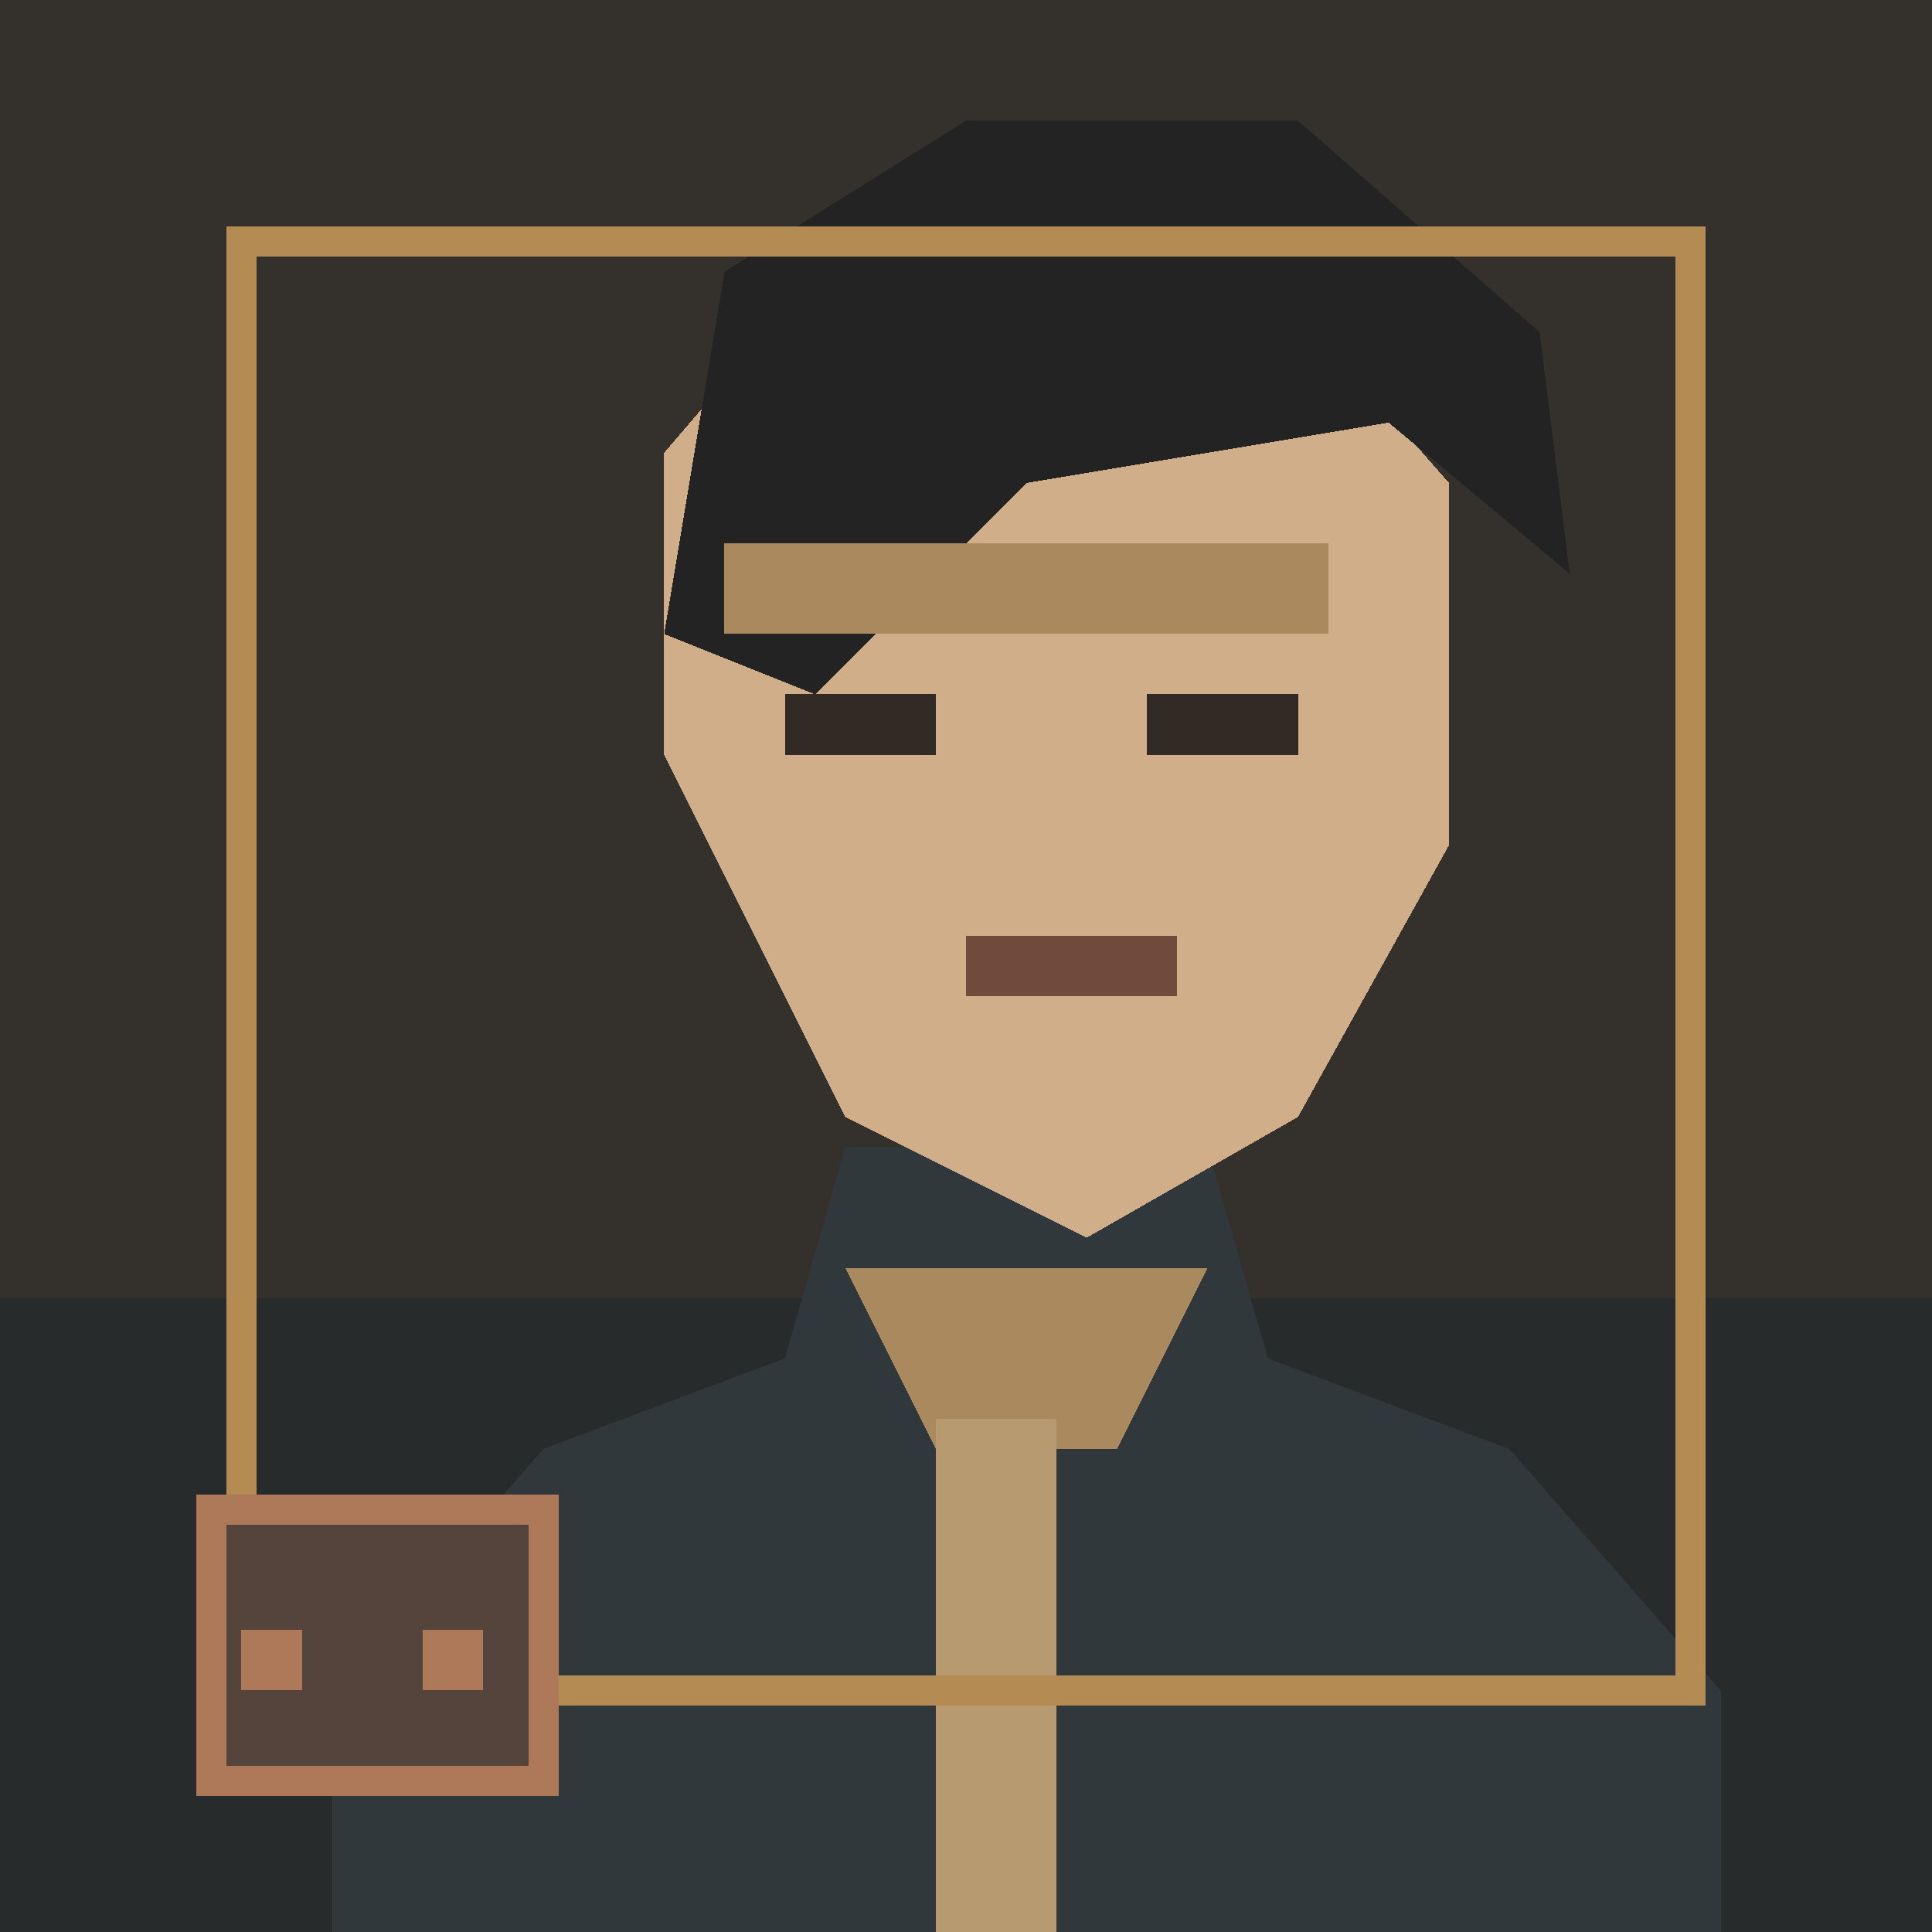
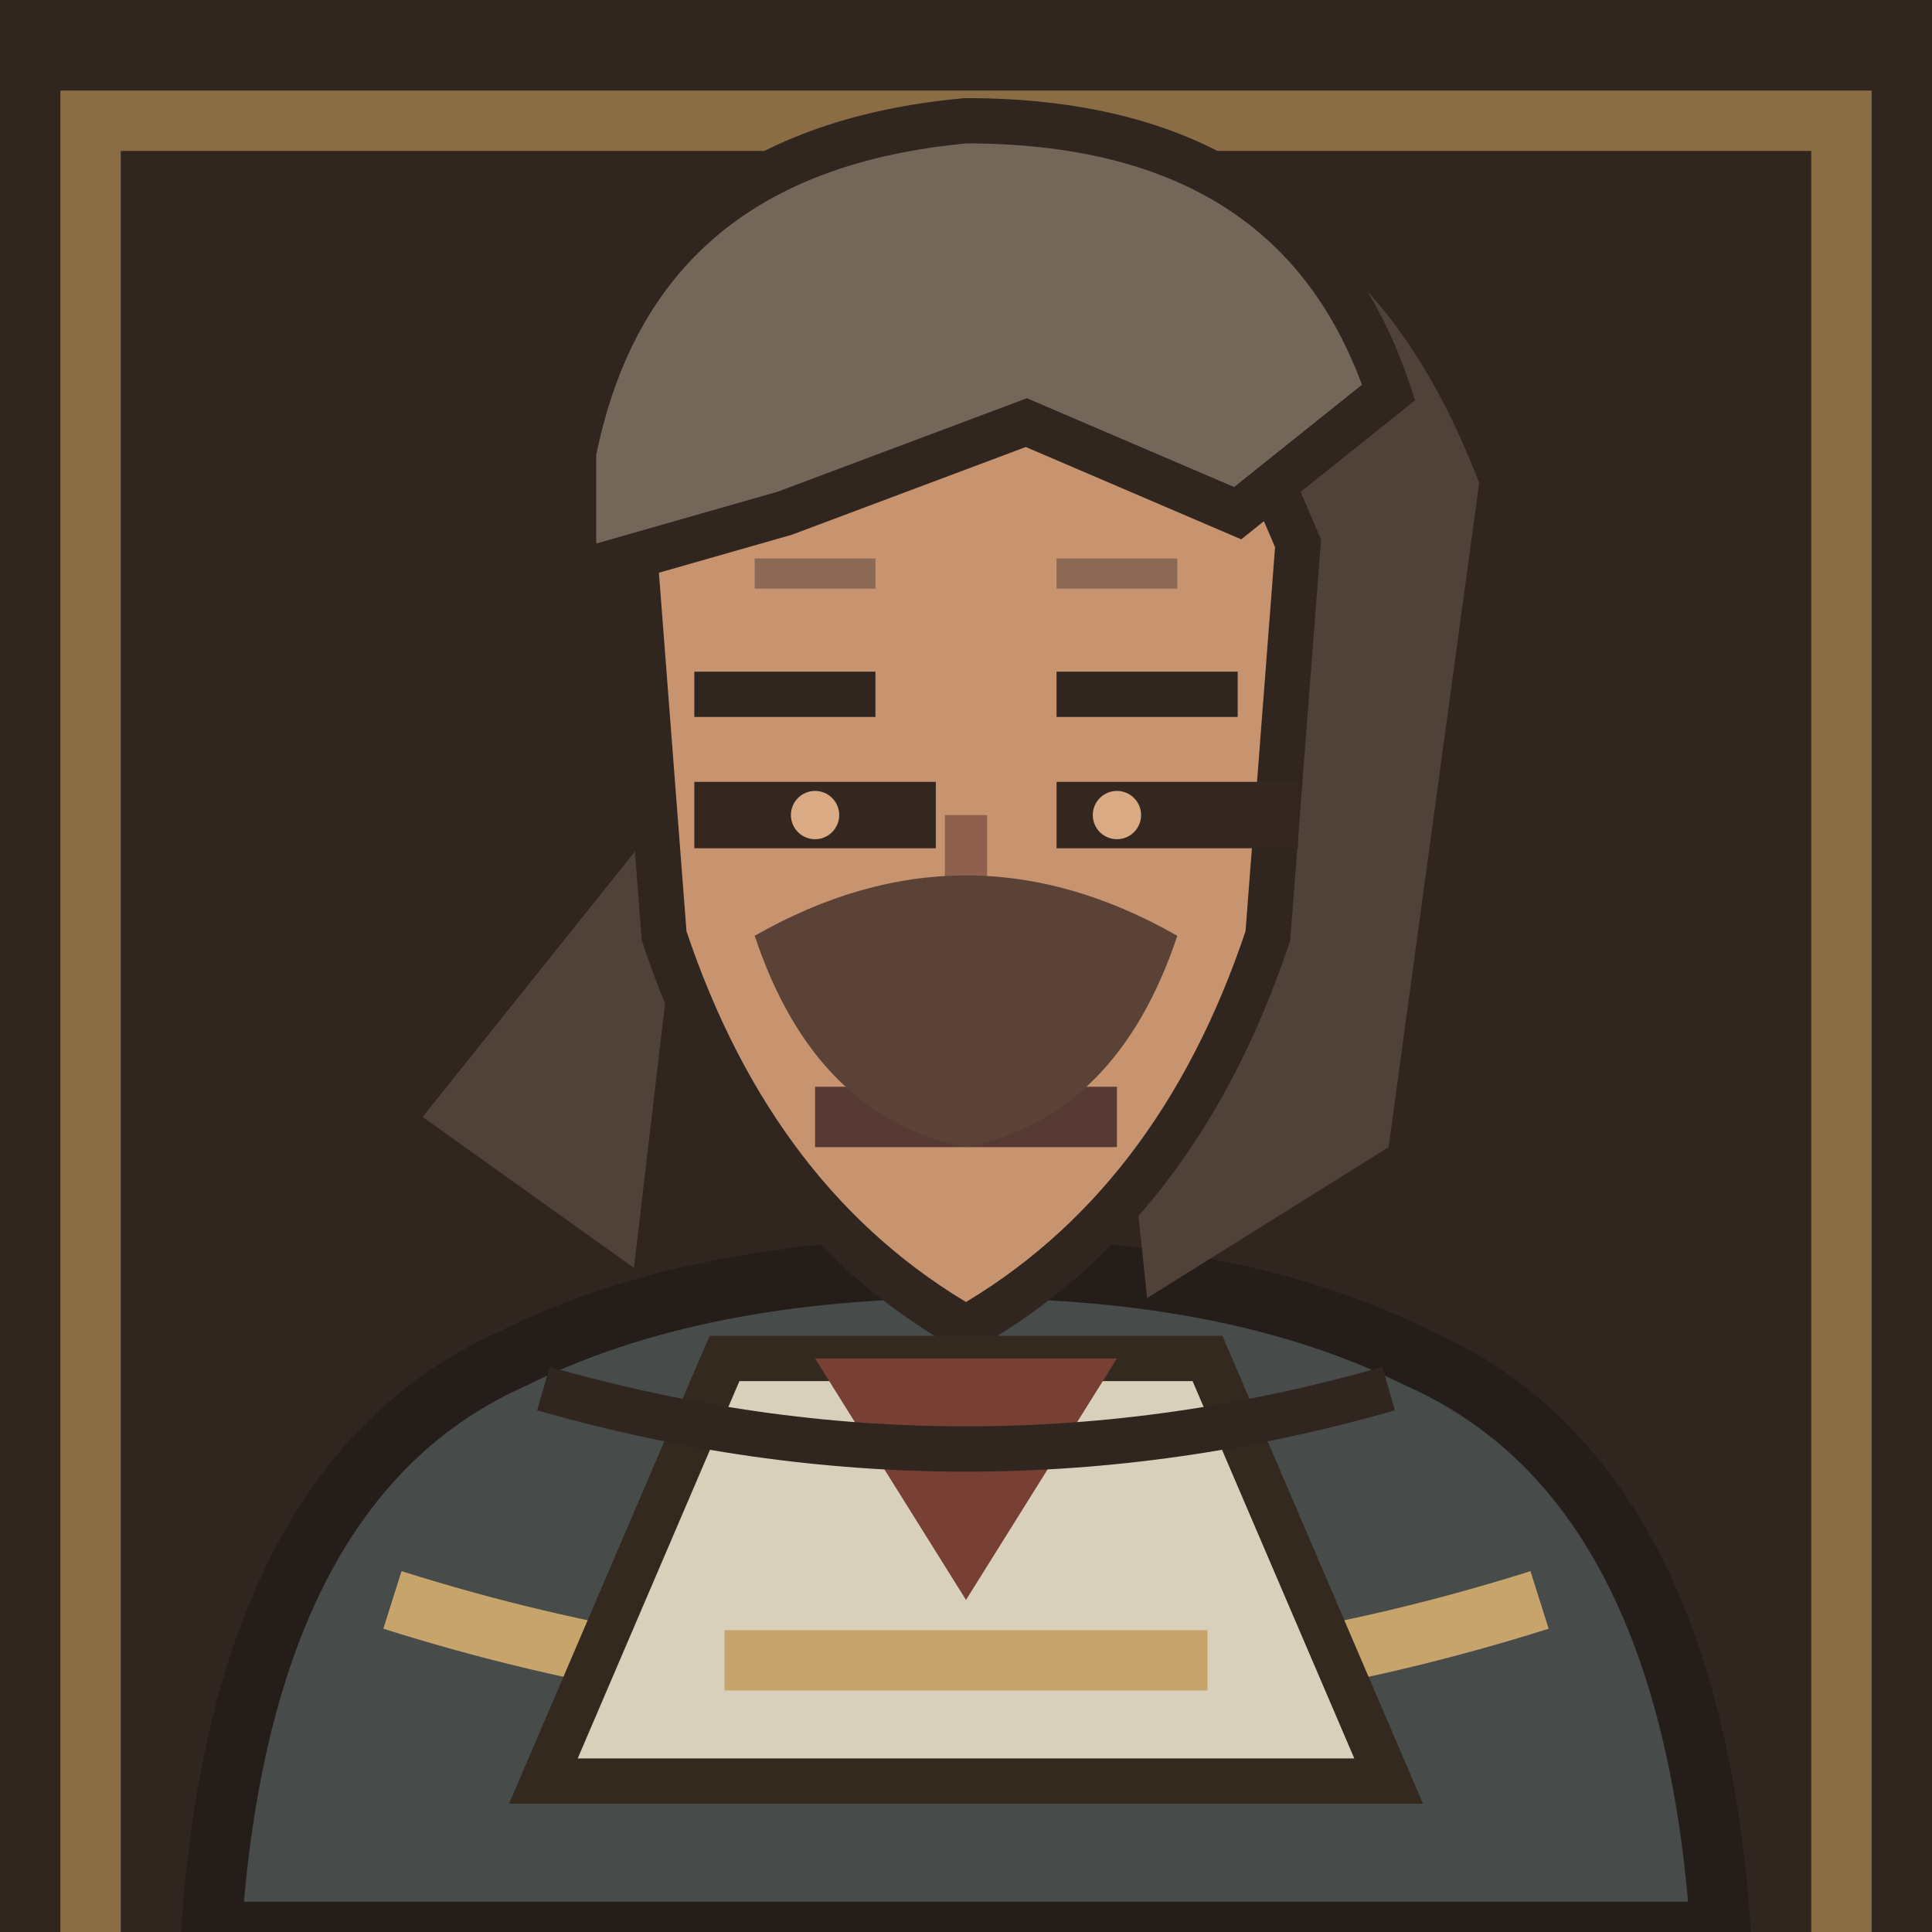
- <svg xmlns="http://www.w3.org/2000/svg" viewBox="0 0 64 64" shape-rendering="crispEdges" width="64" height="64">
-   <rect width="64" height="64" fill="#34302b" />
-   <rect y="43" width="64" height="21" fill="#272b2c" />
-   <path d="M11 64v-8l7-8 8-3 2-7h12l2 7 8 3 7 8v8" fill="#30383b" />
-   <path d="M22 25V15l6-7h13l7 8v12l-5 9-7 4-8-4z" fill="#d1ae8a" />
-   <path d="M22 21l2-12 8-5h11l8 7 1 8-6-5-12 2-7 7z" fill="#242323" />
-   <path d="M26 23h5v2h-5zm12 0h5v2h-5z" fill="#322a25" />
-   <path d="M32 31h7v2h-7z" fill="#704b3c" />
-   <path d="M24 18h20v3H24zM28 42h12l-3 6h-6z" fill="#aa895f" />
-   <path d="M31 47h4v17h-4z" fill="#b79a70" />
-   <rect x="8" y="8" width="48" height="48" fill="none" stroke="#b48b53" />
-   <g aria-label="검열위원회 문서 담당 보좌관">
-     <path d="M7 50h11v9H7z" fill="#55443b" stroke="#ad7959" stroke-width="1" />
-     <rect x="8" y="54" width="2" height="2" fill="#ad7959" />
-     <rect x="14" y="54" width="2" height="2" fill="#ad7959" />
+ <svg xmlns="http://www.w3.org/2000/svg" viewBox="0 0 64 64" width="64" height="64" role="img" aria-label="콘스탄틴 바라노프의 창작 초상">
+   <rect width="64" height="64" fill="#30251f" />
+   <path d="M3 64V4h58v60" fill="none" stroke="#8a6d45" stroke-width="2" />
+   <path d="M7 64q1-15 10-19 6-3 15-3t15 3q9 4 10 19z" fill="#474b4a" stroke="#241d19" stroke-width="2" />
+   <path d="M13 53q19 6 38 0" fill="none" stroke="#c6a46c" stroke-width="2" />
+   <path d="M22 27q-2-17 10-20 12-4 17 9l-3 22-8 5-2-19-13 1-2 17-7-5z" fill="#514239" />
+   <path d="M21 18L24 11Q32 8 40 11L43 18L42 31Q39 40 32 44Q25 40 22 31Z" fill="#c89470" stroke="#30251f" stroke-width="1.5" />
+   <path d="M23 27h8m4 0h8" stroke="#342720" stroke-width="2.2" />
+   <circle cx="27" cy="27" r=".8" fill="#d9aa83" />
+   <circle cx="37" cy="27" r=".8" fill="#d9aa83" />
+   <path d="M32 27v5l-3 3 4 1" fill="none" stroke="#8f604d" stroke-width="1.4" />
+   <path d="M27 37h10" stroke="#583a34" stroke-width="2" />
+   <path d="M25 31q7-4 14 0-2 6-7 7-5-1-7-7z" fill="#5b4236" />
+   <path d="M23 23h6m6 0h6" stroke="#30251f" stroke-width="1.5" />
+   <path d="M25 19h4m6 0h4" stroke="#8b6955" stroke-width="1" />
+   <g fill="#514239" stroke="#30251f" stroke-width="1">
+     <path d="M19 15q2-10 13-11 11 0 14 9l-5 4-7-3-8 3-7 2z" fill="#74675a" stroke="#30251f" stroke-width="1.5" />
  </g>
+   <path d="M24 45h16l6 14H18z" fill="#d9d0bc" stroke="#33291f" stroke-width="1.5" />
+   <path d="M27 45l5 8 5-8" fill="#783f35" />
+   <path d="M24 55h16" stroke="#c6a46c" stroke-width="2" />
+   <path d="M18 46q14 4 28 0" fill="none" stroke="#30251f" stroke-width="1.5" />
</svg>
